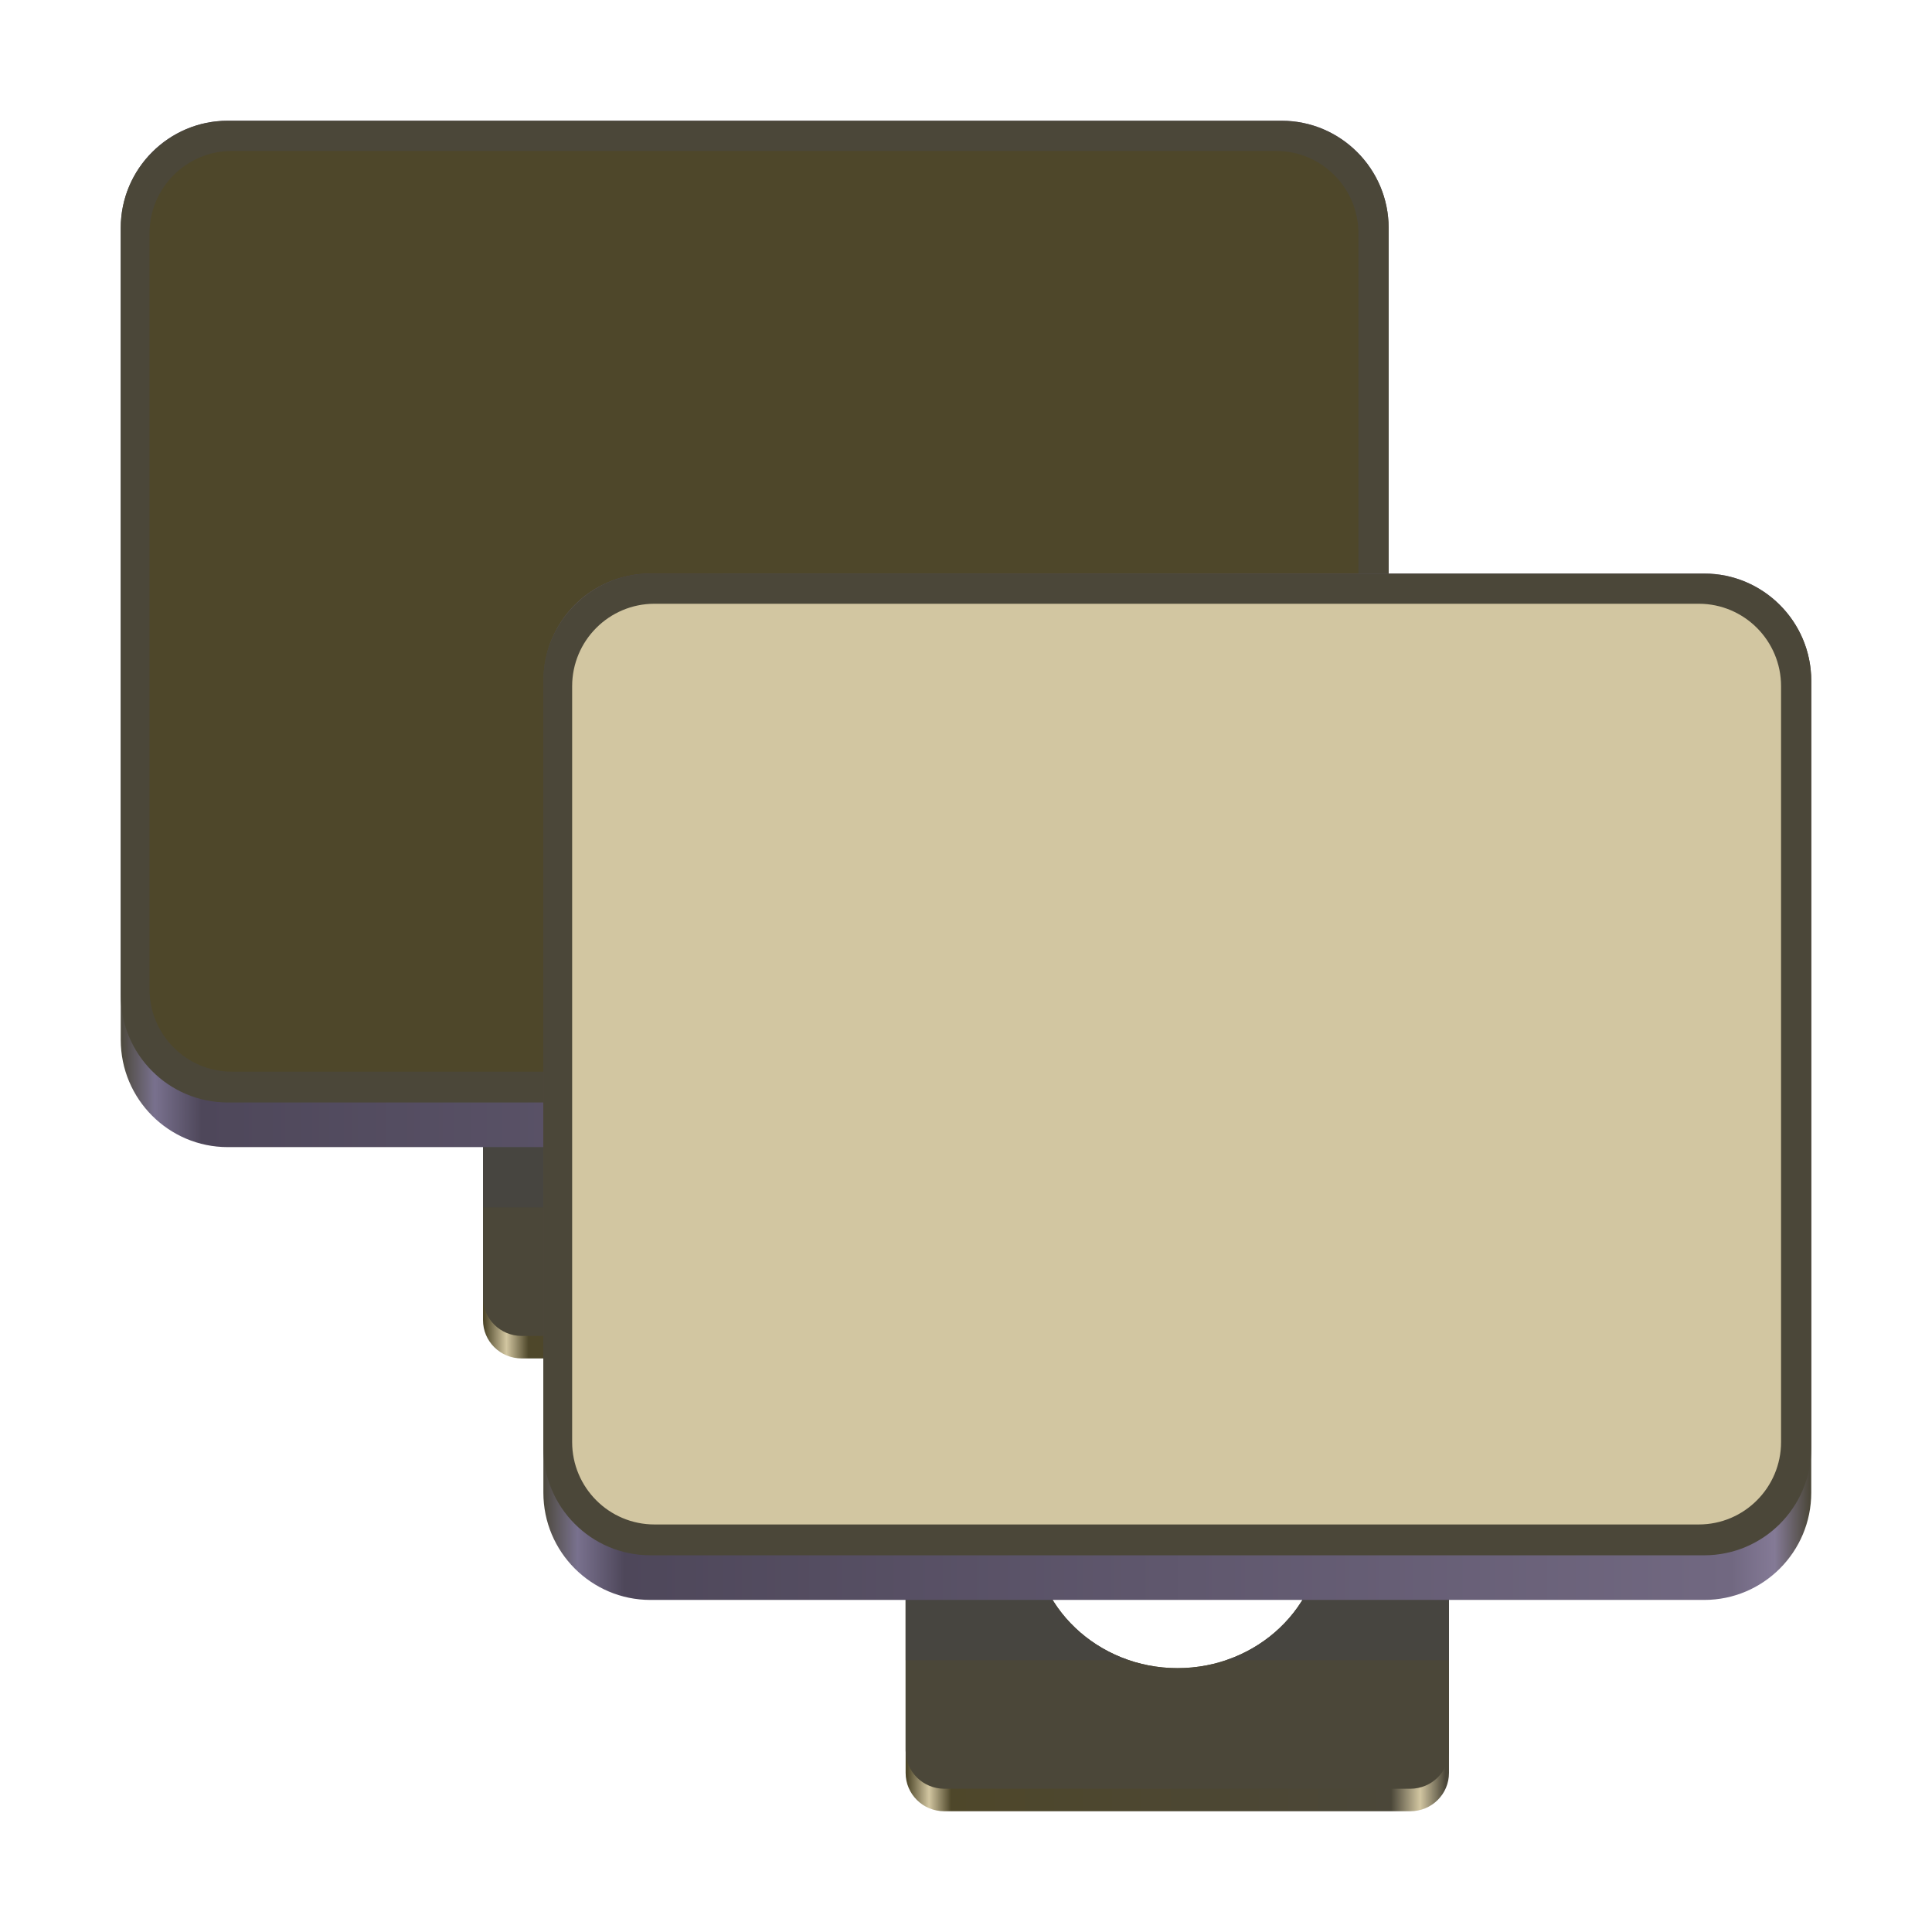
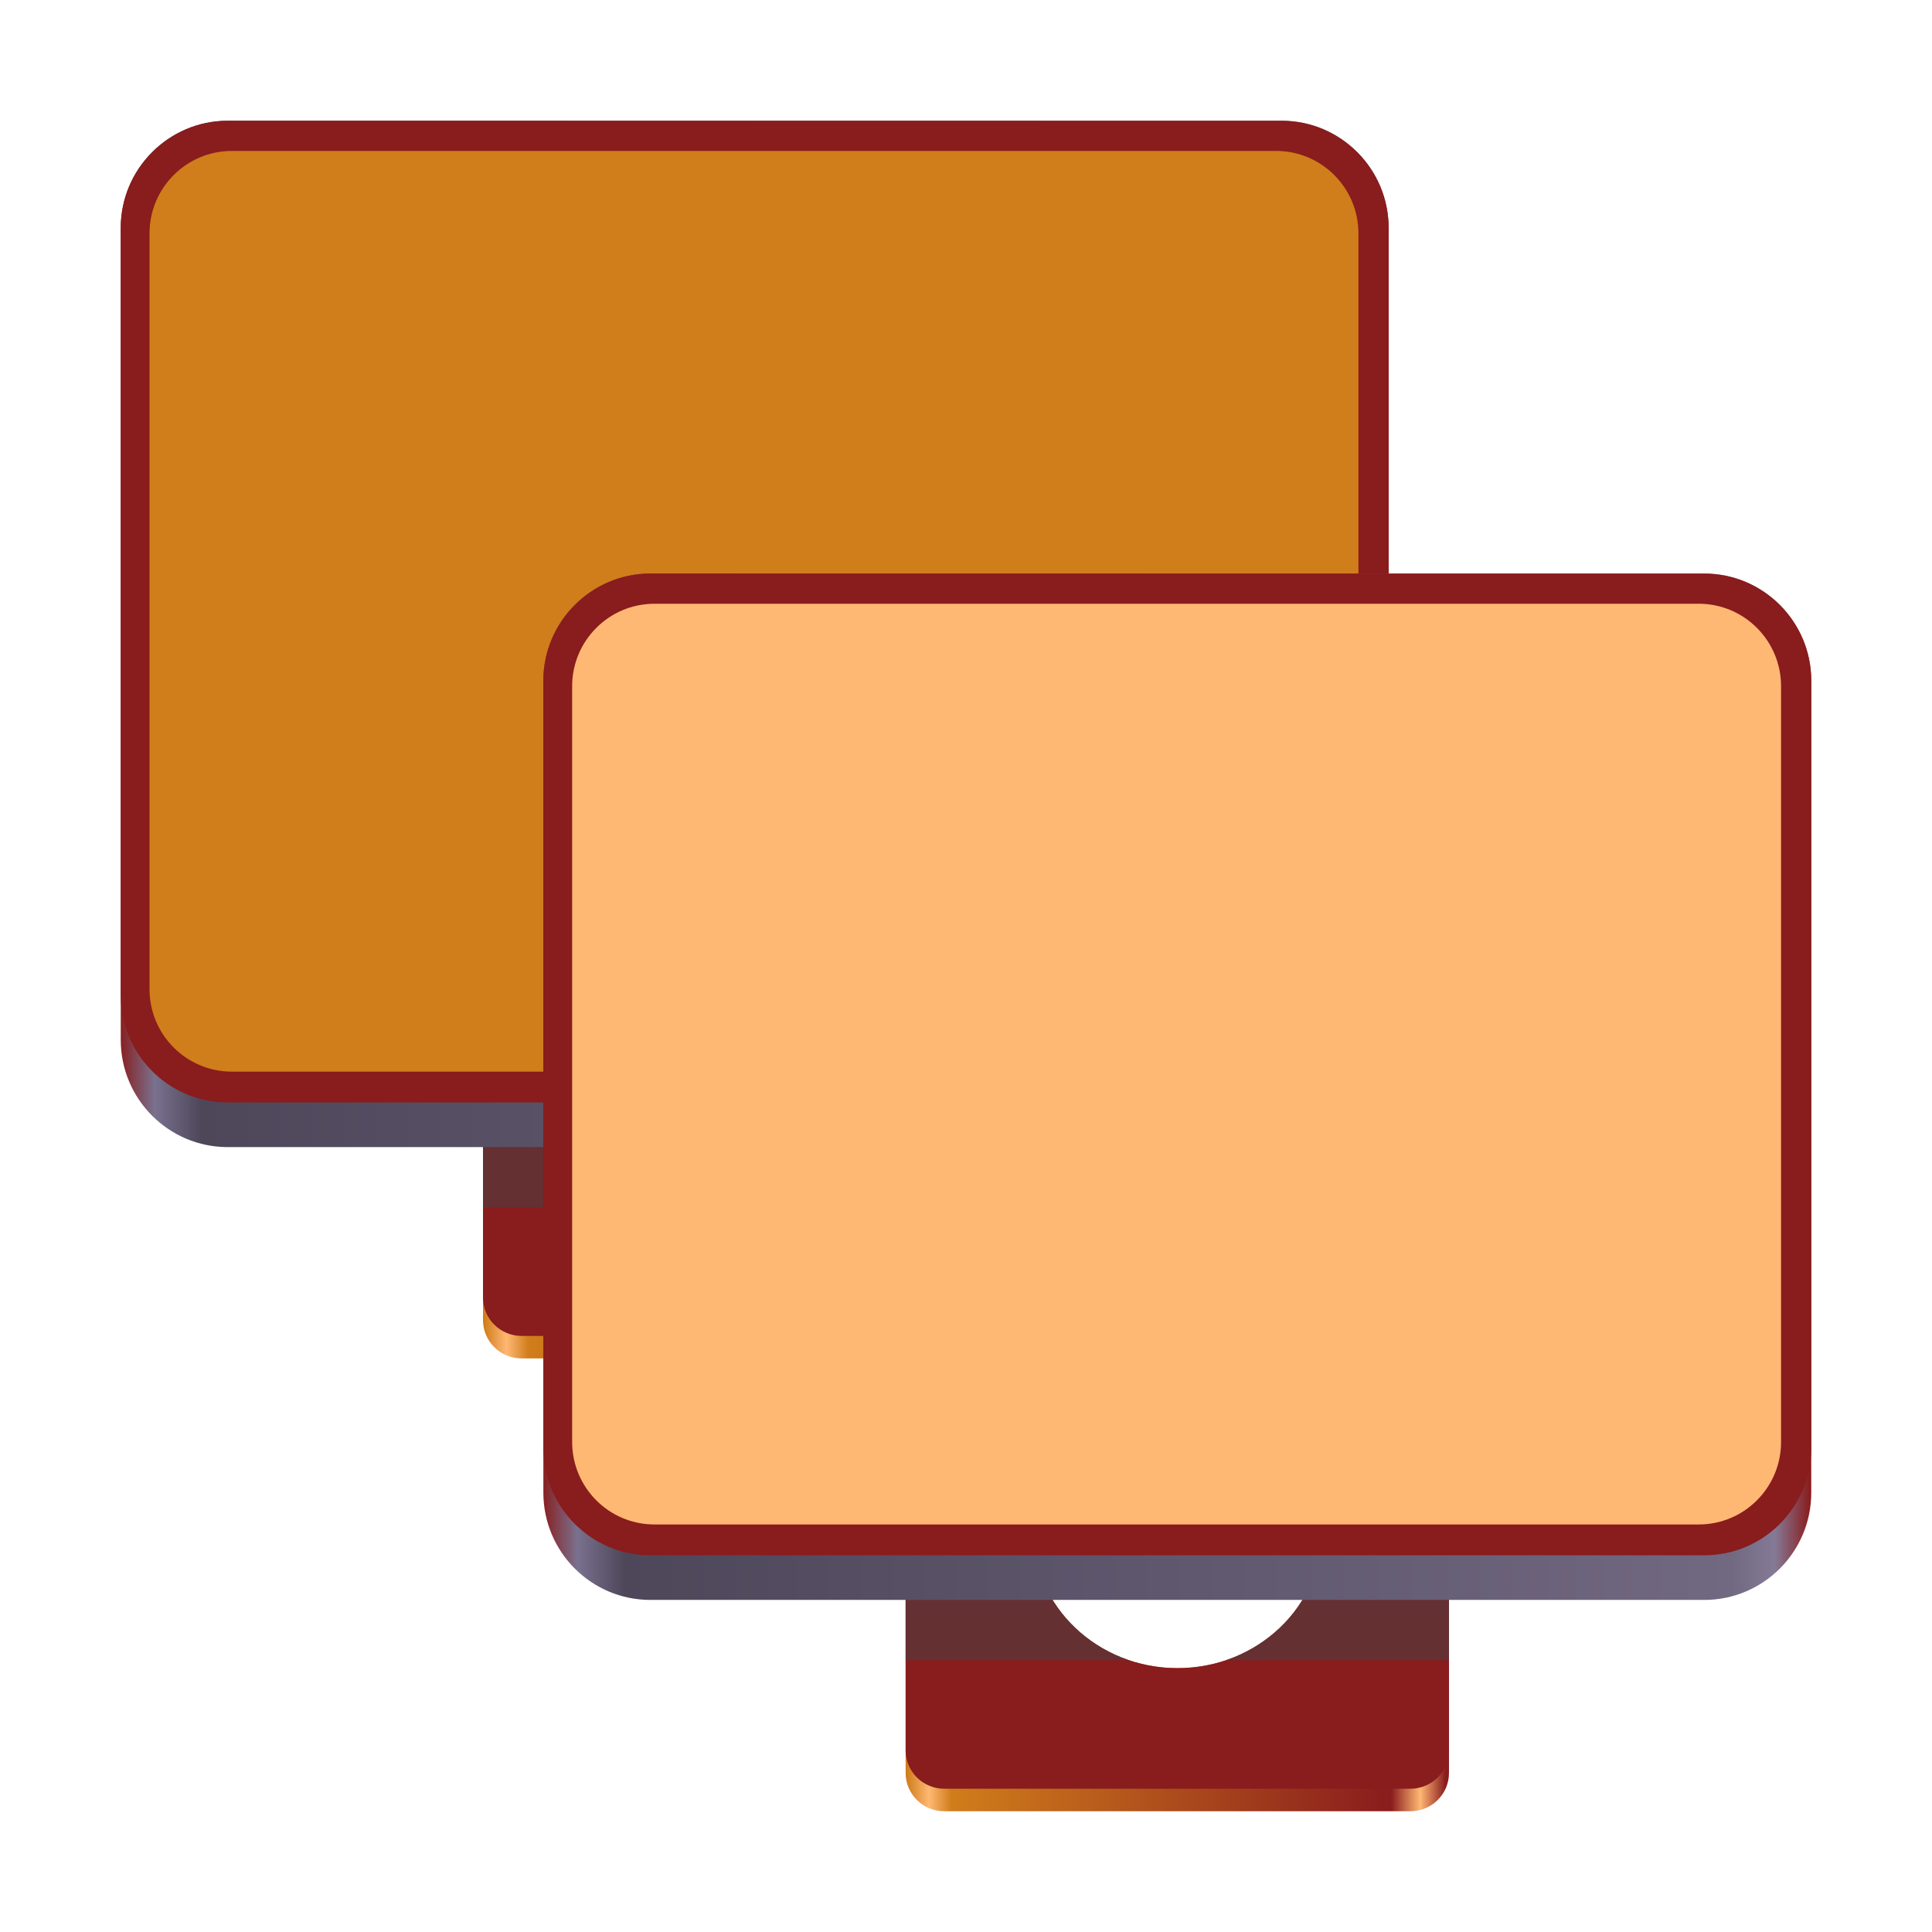
<svg xmlns="http://www.w3.org/2000/svg" xmlns:xlink="http://www.w3.org/1999/xlink" height="128px" viewBox="0 0 128 128" width="128px">
  <clipPath id="a">
    <path d="m 32 51 h 36 v 39 h -36 z m 0 0" />
  </clipPath>
  <clipPath id="b">
    <path d="m 31.352 39.562 h 37.297 v 51.051 h -37.297 z m 28.242 31.855 c 0 -5.023 -4.289 -9.102 -9.582 -9.102 c -5.289 0 -9.578 4.078 -9.578 9.102 c 0 5.027 4.289 9.102 9.578 9.102 c 5.293 0 9.582 -4.074 9.582 -9.102 z m 0 0" />
  </clipPath>
  <linearGradient id="c" gradientUnits="userSpaceOnUse">
-     <stop offset="0" stop-color="#4e472a" />
-     <stop offset="0.041" stop-color="#d2c6a1" />
-     <stop offset="0.082" stop-color="#4e472a" />
-     <stop offset="0.899" stop-color="#4b4739" />
-     <stop offset="0.953" stop-color="#d2c6a1" />
-     <stop offset="1" stop-color="#4b4739" />
+     <stop offset="0" stop-color="#d07d1b" />
+     <stop offset="0.041" stop-color="#ffb873" />
+     <stop offset="0.082" stop-color="#d07d1b" />
+     <stop offset="0.899" stop-color="#891c1d" />
+     <stop offset="0.953" stop-color="#ffb873" />
+     <stop offset="1" stop-color="#891c1d" />
  </linearGradient>
  <linearGradient id="d" gradientTransform="matrix(0.129522 0 0 0.12304 -20.17272 -8.276901)" x1="403.496" x2="678.909" xlink:href="#c" y1="793.566" y2="793.566" />
  <clipPath id="e">
    <path d="m 32 50 h 36 v 39 h -36 z m 0 0" />
  </clipPath>
  <clipPath id="f">
    <path d="m 31.352 39.562 h 37.297 v 51.051 h -37.297 z m 28.242 31.855 c 0 -5.023 -4.289 -9.102 -9.582 -9.102 c -5.289 0 -9.578 4.078 -9.578 9.102 c 0 5.027 4.289 9.102 9.578 9.102 c 5.293 0 9.582 -4.074 9.582 -9.102 z m 0 0" />
  </clipPath>
  <clipPath id="g">
    <path d="m 32 40 h 36 v 40 h -36 z m 0 0" />
  </clipPath>
  <clipPath id="h">
    <path d="m 31.352 39.562 h 37.297 v 51.051 h -37.297 z m 28.242 31.855 c 0 -5.023 -4.289 -9.102 -9.582 -9.102 c -5.289 0 -9.578 4.078 -9.578 9.102 c 0 5.027 4.289 9.102 9.578 9.102 c 5.293 0 9.582 -4.074 9.582 -9.102 z m 0 0" />
  </clipPath>
  <linearGradient id="i" gradientUnits="userSpaceOnUse">
-     <stop offset="0" stop-color="#4b4739" />
+     <stop offset="0" stop-color="#891c1d" />
    <stop offset="0.028" stop-color="#79718e" />
    <stop offset="0.065" stop-color="#4e475a" />
    <stop offset="0.938" stop-color="#716881" />
    <stop offset="0.972" stop-color="#847a96" />
-     <stop offset="1" stop-color="#4b4739" />
+     <stop offset="1" stop-color="#891c1d" />
  </linearGradient>
  <linearGradient id="j" gradientTransform="matrix(0.224856 0 0 0.22209 -200.9392 25.11463)" x1="928.742" x2="1302.49" xlink:href="#i" y1="216.639" y2="216.639" />
  <linearGradient id="k" gradientTransform="matrix(0.45451 0 0 0.455522 -1210.292 612.1726)" gradientUnits="userSpaceOnUse" x1="2831.385" x2="2732.763" y1="-1295.16" y2="-1196.756">
-     <stop offset="0" stop-color="#4e472a" />
-     <stop offset="1" stop-color="#4e472a" />
+     <stop offset="0" stop-color="#d07d1b" />
+     <stop offset="1" stop-color="#d07d1b" />
  </linearGradient>
  <clipPath id="l">
    <path d="m 60 81 h 36 v 39 h -36 z m 0 0" />
  </clipPath>
  <clipPath id="m">
    <path d="m 59.352 69.562 h 37.297 v 51.051 h -37.297 z m 28.242 31.855 c 0 -5.023 -4.289 -9.102 -9.582 -9.102 c -5.289 0 -9.578 4.078 -9.578 9.102 c 0 5.027 4.289 9.102 9.578 9.102 c 5.293 0 9.582 -4.074 9.582 -9.102 z m 0 0" />
  </clipPath>
  <linearGradient id="n" gradientTransform="matrix(0.129522 0 0 0.12304 7.827283 21.7231)" x1="403.496" x2="678.909" xlink:href="#c" y1="793.566" y2="793.566" />
  <clipPath id="o">
    <path d="m 60 80 h 36 v 39 h -36 z m 0 0" />
  </clipPath>
  <clipPath id="p">
    <path d="m 59.352 69.562 h 37.297 v 51.051 h -37.297 z m 28.242 31.855 c 0 -5.023 -4.289 -9.102 -9.582 -9.102 c -5.289 0 -9.578 4.078 -9.578 9.102 c 0 5.027 4.289 9.102 9.578 9.102 c 5.293 0 9.582 -4.074 9.582 -9.102 z m 0 0" />
  </clipPath>
  <clipPath id="q">
    <path d="m 60 70 h 36 v 40 h -36 z m 0 0" />
  </clipPath>
  <clipPath id="r">
    <path d="m 59.352 69.562 h 37.297 v 51.051 h -37.297 z m 28.242 31.855 c 0 -5.023 -4.289 -9.102 -9.582 -9.102 c -5.289 0 -9.578 4.078 -9.578 9.102 c 0 5.027 4.289 9.102 9.578 9.102 c 5.293 0 9.582 -4.074 9.582 -9.102 z m 0 0" />
  </clipPath>
  <linearGradient id="s" gradientTransform="matrix(0.224856 0 0 0.22209 -172.9392 55.11463)" x1="928.742" x2="1302.49" xlink:href="#i" y1="216.639" y2="216.639" />
  <linearGradient id="t" gradientTransform="matrix(0.337063 0 0 0.330795 -867.0556 477.2919)" gradientUnits="userSpaceOnUse" x1="2704.463" x2="2868.168" y1="-1148.187" y2="-1311.529">
-     <stop offset="0" stop-color="#d2c6a1" />
-     <stop offset="1" stop-color="#d2c6a1" />
+     <stop offset="0" stop-color="#ffb873" />
+     <stop offset="1" stop-color="#ffb873" />
  </linearGradient>
  <g clip-path="url(#a)">
    <g clip-path="url(#b)">
      <path d="m 34.562 51.777 h 30.875 c 1.418 0 2.562 1.137 2.562 2.543 v 33.137 c 0 1.41 -1.145 2.543 -2.562 2.543 h -30.875 c -1.418 0 -2.562 -1.133 -2.562 -2.543 v -33.137 c 0 -1.406 1.145 -2.543 2.562 -2.543 z m 0 0" fill="url(#d)" />
    </g>
  </g>
  <g clip-path="url(#e)">
    <g clip-path="url(#f)">
-       <path d="m 34.562 50.289 h 30.875 c 1.418 0 2.562 1.133 2.562 2.543 v 33.133 c 0 1.41 -1.145 2.543 -2.562 2.543 h -30.875 c -1.418 0 -2.562 -1.133 -2.562 -2.543 v -33.133 c 0 -1.41 1.145 -2.543 2.562 -2.543 z m 0 0" fill="#4b4739" />
+       <path d="m 34.562 50.289 h 30.875 c 1.418 0 2.562 1.133 2.562 2.543 v 33.133 c 0 1.41 -1.145 2.543 -2.562 2.543 h -30.875 c -1.418 0 -2.562 -1.133 -2.562 -2.543 v -33.133 c 0 -1.41 1.145 -2.543 2.562 -2.543 z m 0 0" fill="#891c1d" />
    </g>
  </g>
  <g clip-path="url(#g)">
    <g clip-path="url(#h)">
      <path d="m 32 40.176 h 36 v 39.816 h -36 z m 0 0" fill="#434348" fill-opacity="0.51" />
    </g>
  </g>
  <path d="m 92 15.105 v 53.789 c 0 3.922 -3.176 7.105 -7.09 7.105 h -69.82 c -3.914 0 -7.09 -3.184 -7.09 -7.105 v -53.789 c 0 -3.922 3.176 -7.105 7.09 -7.105 h 69.82 c 3.914 0 7.09 3.184 7.09 7.105 z m 0 0" fill="url(#j)" />
-   <path d="m 92 15.105 v 50.832 c 0 3.926 -3.176 7.105 -7.09 7.105 h -69.82 c -3.914 0 -7.09 -3.18 -7.09 -7.105 v -50.832 c 0 -3.922 3.176 -7.105 7.09 -7.105 h 69.82 c 3.914 0 7.09 3.184 7.09 7.105 z m 0 0" fill="#4b4739" />
+   <path d="m 92 15.105 v 50.832 c 0 3.926 -3.176 7.105 -7.09 7.105 h -69.82 c -3.914 0 -7.09 -3.18 -7.09 -7.105 v -50.832 c 0 -3.922 3.176 -7.105 7.09 -7.105 h 69.82 c 3.914 0 7.09 3.184 7.09 7.105 z m 0 0" fill="#891c1d" />
  <path d="m 15.363 10 h 69.184 c 3.012 0 5.453 2.449 5.453 5.465 v 50.07 c 0 3.016 -2.441 5.465 -5.453 5.465 h -69.184 c -3.016 0 -5.457 -2.449 -5.457 -5.465 v -50.07 c 0 -3.016 2.441 -5.465 5.457 -5.465 z m 0 0" fill="url(#k)" />
  <g clip-path="url(#l)">
    <g clip-path="url(#m)">
      <path d="m 62.562 81.777 h 30.875 c 1.418 0 2.562 1.137 2.562 2.543 v 33.137 c 0 1.41 -1.145 2.543 -2.562 2.543 h -30.875 c -1.418 0 -2.562 -1.133 -2.562 -2.543 v -33.137 c 0 -1.406 1.145 -2.543 2.562 -2.543 z m 0 0" fill="url(#n)" />
    </g>
  </g>
  <g clip-path="url(#o)">
    <g clip-path="url(#p)">
-       <path d="m 62.562 80.289 h 30.875 c 1.418 0 2.562 1.133 2.562 2.543 v 33.133 c 0 1.41 -1.145 2.543 -2.562 2.543 h -30.875 c -1.418 0 -2.562 -1.133 -2.562 -2.543 v -33.133 c 0 -1.41 1.145 -2.543 2.562 -2.543 z m 0 0" fill="#4b4739" />
+       <path d="m 62.562 80.289 h 30.875 c 1.418 0 2.562 1.133 2.562 2.543 v 33.133 c 0 1.41 -1.145 2.543 -2.562 2.543 h -30.875 c -1.418 0 -2.562 -1.133 -2.562 -2.543 v -33.133 c 0 -1.41 1.145 -2.543 2.562 -2.543 z m 0 0" fill="#891c1d" />
    </g>
  </g>
  <g clip-path="url(#q)">
    <g clip-path="url(#r)">
      <path d="m 60 70.176 h 36 v 39.816 h -36 z m 0 0" fill="#434348" fill-opacity="0.51" />
    </g>
  </g>
  <path d="m 120 45.105 v 53.789 c 0 3.922 -3.176 7.105 -7.09 7.105 h -69.82 c -3.914 0 -7.09 -3.184 -7.09 -7.105 v -53.789 c 0 -3.922 3.176 -7.105 7.09 -7.105 h 69.82 c 3.914 0 7.09 3.184 7.09 7.105 z m 0 0" fill="url(#s)" />
-   <path d="m 120 45.105 v 50.832 c 0 3.926 -3.176 7.105 -7.09 7.105 h -69.82 c -3.914 0 -7.09 -3.18 -7.09 -7.105 v -50.832 c 0 -3.922 3.176 -7.105 7.09 -7.105 h 69.82 c 3.914 0 7.09 3.184 7.09 7.105 z m 0 0" fill="#4b4739" />
+   <path d="m 120 45.105 v 50.832 c 0 3.926 -3.176 7.105 -7.09 7.105 h -69.82 c -3.914 0 -7.09 -3.18 -7.09 -7.105 v -50.832 c 0 -3.922 3.176 -7.105 7.09 -7.105 h 69.82 c 3.914 0 7.09 3.184 7.09 7.105 z m 0 0" fill="#891c1d" />
  <path d="m 43.363 40 h 69.184 c 3.012 0 5.453 2.449 5.453 5.465 v 50.07 c 0 3.016 -2.441 5.465 -5.453 5.465 h -69.184 c -3.016 0 -5.457 -2.449 -5.457 -5.465 v -50.07 c 0 -3.016 2.441 -5.465 5.457 -5.465 z m 0 0" fill="url(#t)" />
</svg>
